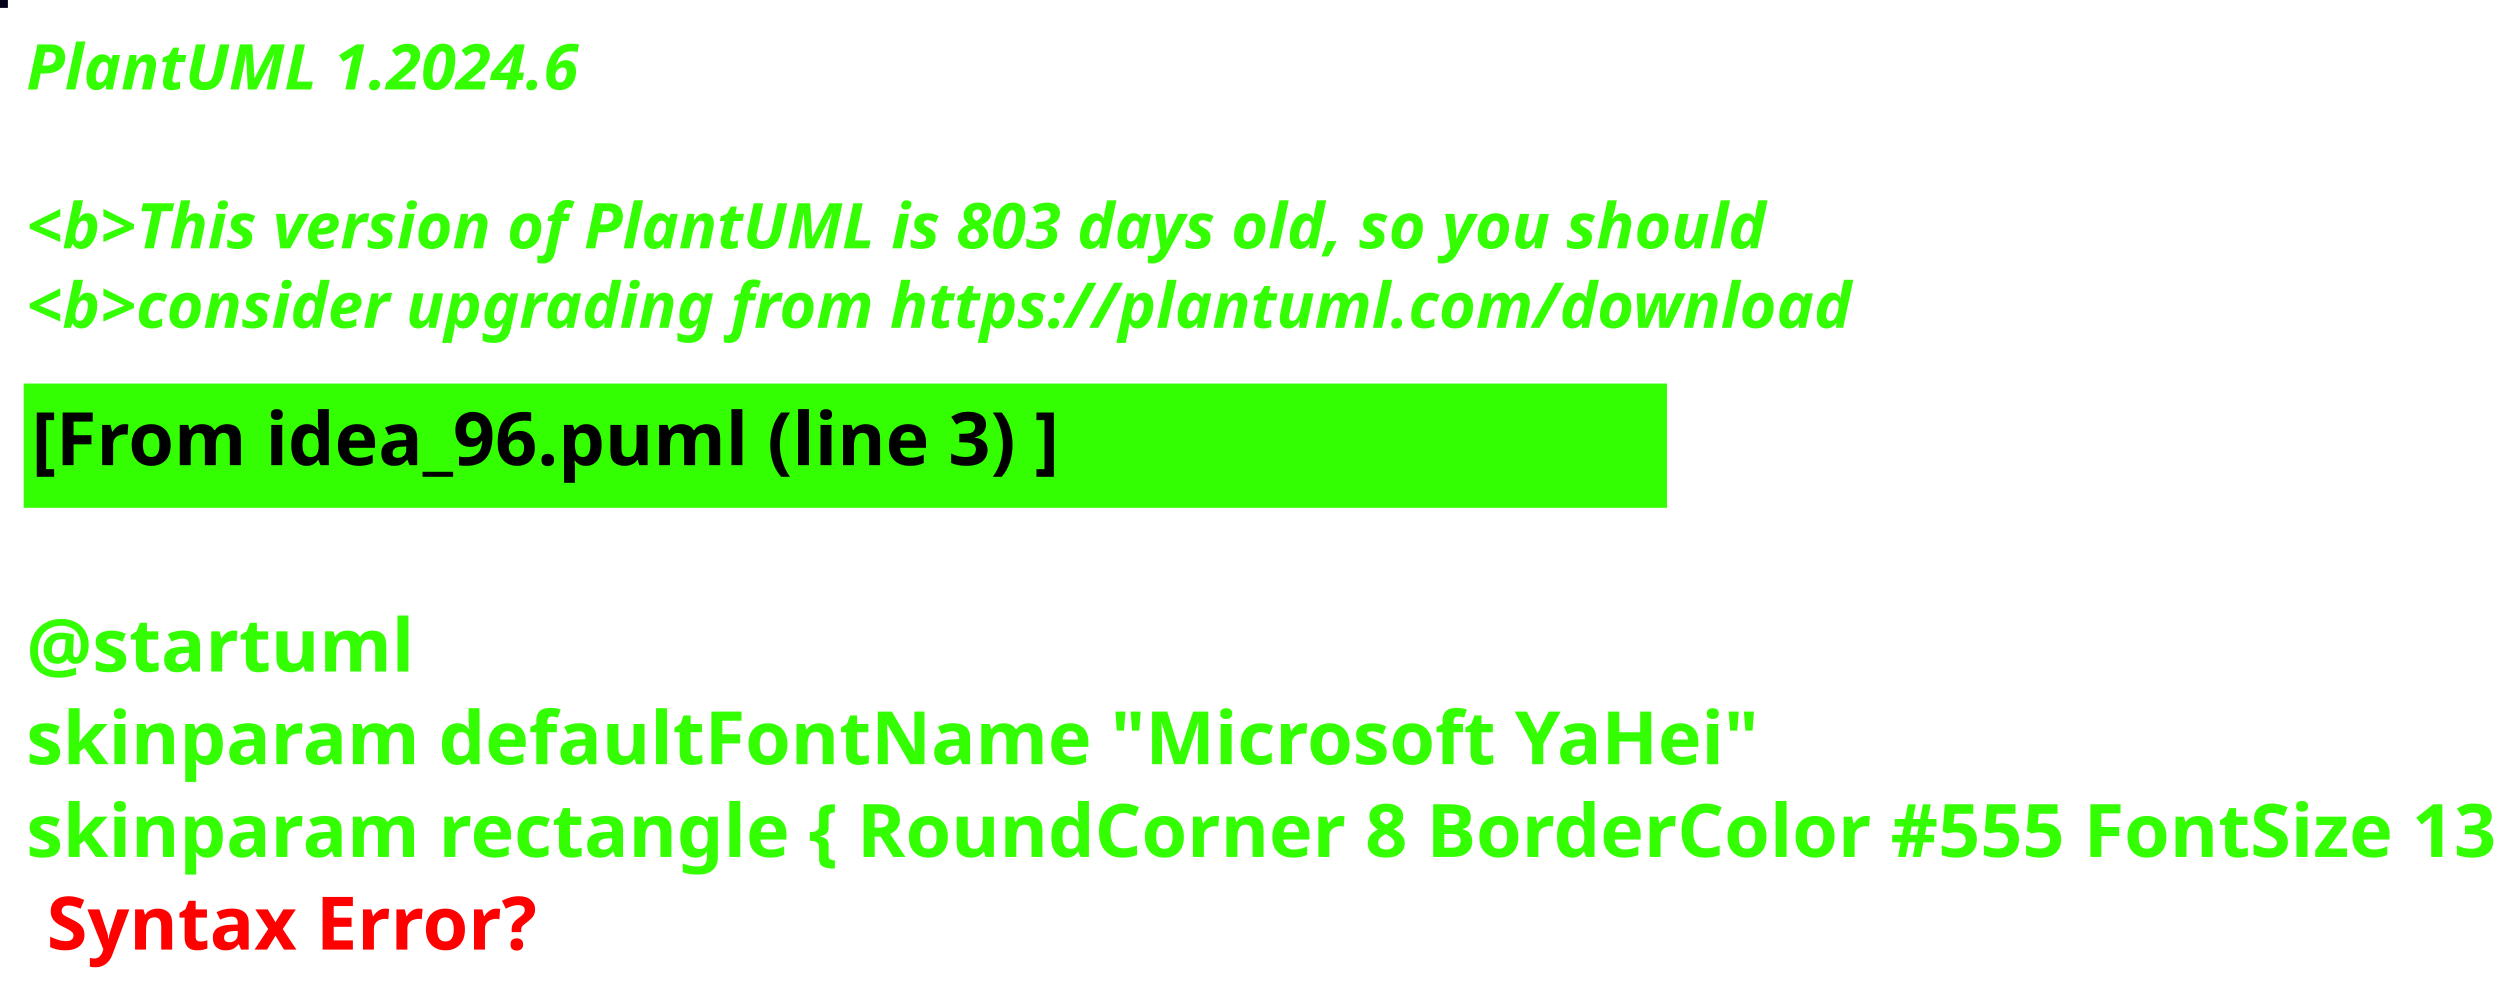
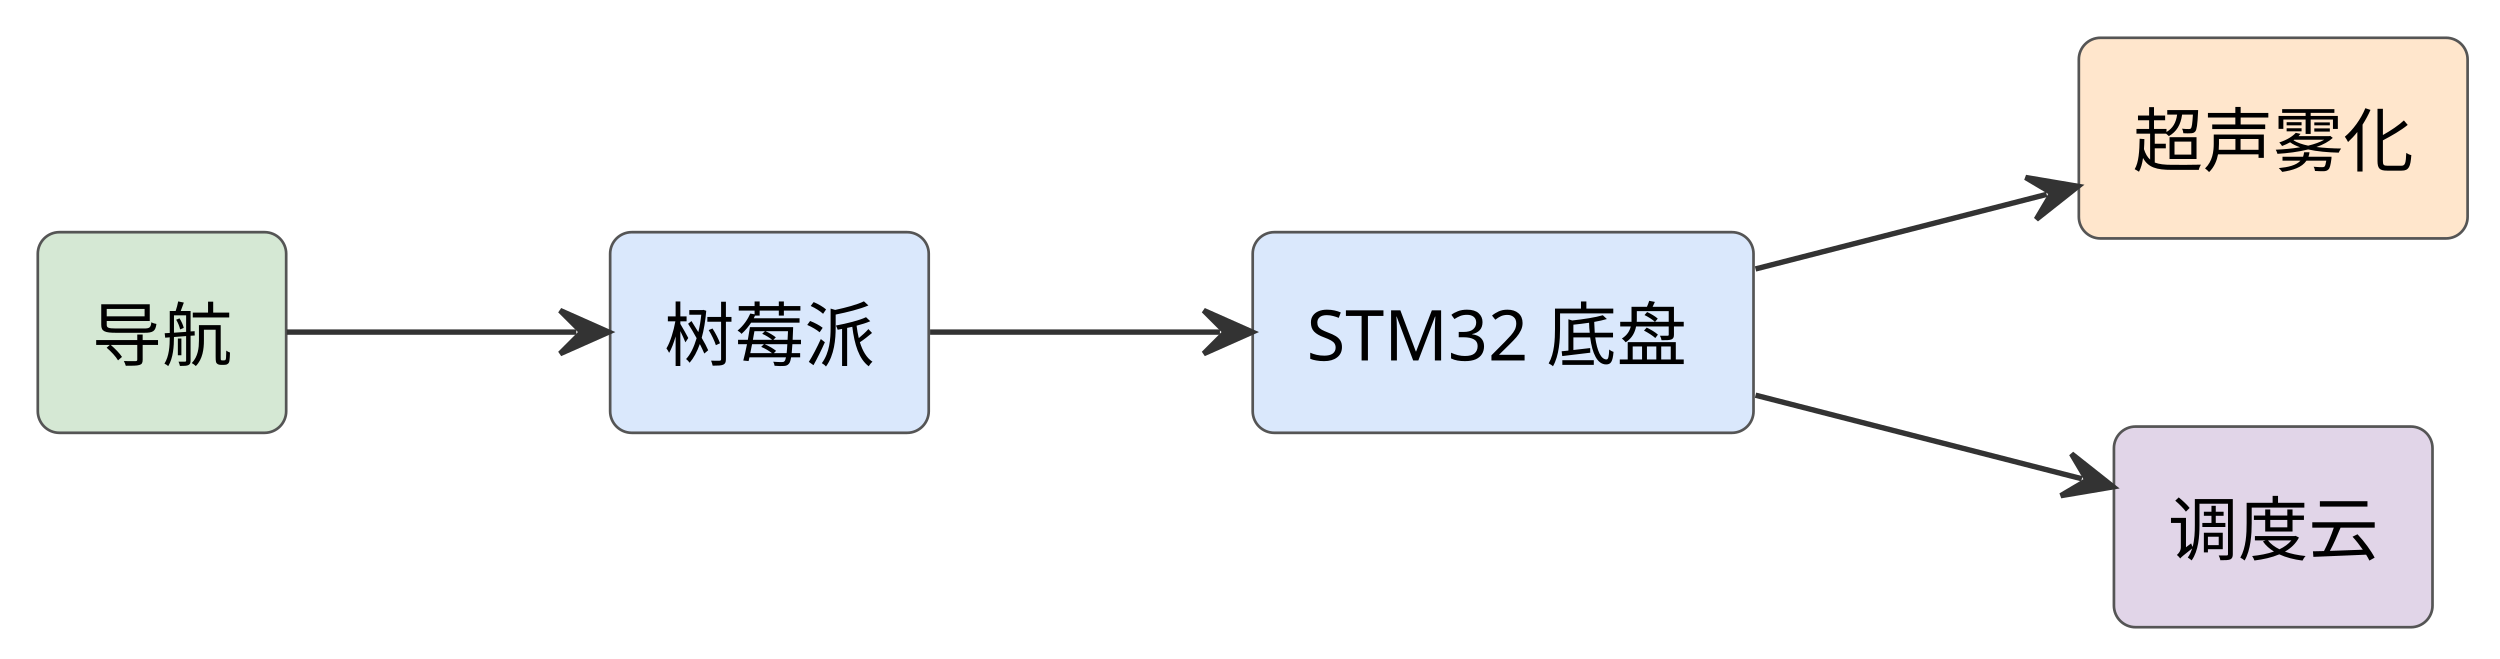
- <svg xmlns="http://www.w3.org/2000/svg" contentStyleType="text/css" height="191px" preserveAspectRatio="none" style="width:475px;height:191px;background:#000000;" version="1.1" viewBox="0 0 475 191" width="475px" zoomAndPan="magnify">
+ <svg xmlns="http://www.w3.org/2000/svg" contentStyleType="text/css" height="122px" preserveAspectRatio="none" style="width:463px;height:122px;background:#FFFFFF;" version="1.1" viewBox="0 0 463 122" width="463px" zoomAndPan="magnify">
  <defs />
  <g>
-     <rect fill="#05021D" height="1" style="stroke:#05021D;stroke-width:1.0;" width="1" x="0" y="0" />
-     <text fill="#33FF02" font-family="sans-serif" font-size="12" font-style="italic" font-weight="bold" lengthAdjust="spacing" textLength="105.375" x="5" y="17">PlantUML 1.2024.6</text>
-     <text fill="#33FF02" font-family="sans-serif" font-size="12" font-style="italic" font-weight="bold" lengthAdjust="spacing" textLength="3.334" x="5" y="32.094"> </text>
-     <text fill="#33FF02" font-family="sans-serif" font-size="12" font-style="italic" font-weight="bold" lengthAdjust="spacing" textLength="342.07" x="5" y="47.188">&lt;b&gt;This version of PlantUML is 803 days old, so you should</text>
-     <text fill="#33FF02" font-family="sans-serif" font-size="12" font-style="italic" font-weight="bold" lengthAdjust="spacing" textLength="344.01" x="5" y="62.281">&lt;b&gt;consider upgrading from https://plantuml.com/download</text>
-     <rect fill="#33FF02" height="22.609" style="stroke:#33FF02;stroke-width:1.0;" width="311.227" x="5" y="73.375" />
-     <text fill="#000000" font-family="sans-serif" font-size="14" font-weight="bold" lengthAdjust="spacing" textLength="189.814" x="6" y="88.375">[From idea_96.puml (line 3) ]</text>
-     <text fill="#33FF02" font-family="sans-serif" font-size="14" font-weight="bold" lengthAdjust="spacing" textLength="3.89" x="5" y="109.984"> </text>
-     <text fill="#33FF02" font-family="sans-serif" font-size="14" font-weight="bold" lengthAdjust="spacing" textLength="68.886" x="5" y="127.594">@startuml</text>
-     <text fill="#33FF02" font-family="sans-serif" font-size="14" font-weight="bold" lengthAdjust="spacing" textLength="311.227" x="5" y="145.203">skinparam defaultFontName "Microsoft YaHei"</text>
-     <text fill="#33FF02" font-family="sans-serif" font-size="14" font-weight="bold" lengthAdjust="spacing" text-decoration="wavy underline" textLength="463.682" x="5" y="162.812">skinparam rectangle { RoundCorner 8 BorderColor #555 FontSize 13 }</text>
-     <text fill="#FF0000" font-family="sans-serif" font-size="14" font-weight="bold" lengthAdjust="spacing" textLength="92.586" x="8.89" y="180.422">Syntax Error?</text>
+     <g id="elem_nav">
+       <rect fill="#D5E8D4" height="37.158" rx="4" ry="4" style="stroke:#555555;stroke-width:0.5;" width="46" x="7" y="43" />
+       <text fill="#000000" font-family="Microsoft YaHei" font-size="13" lengthAdjust="spacing" textLength="26" x="17" y="66.755">导航</text>
+     </g>
+     <g id="elem_pi">
+       <rect fill="#DAE8FC" height="37.158" rx="4" ry="4" style="stroke:#555555;stroke-width:0.5;" width="59" x="113" y="43" />
+       <text fill="#000000" font-family="Microsoft YaHei" font-size="13" lengthAdjust="spacing" textLength="39" x="123" y="66.755">树莓派</text>
+     </g>
+     <g id="elem_stm">
+       <rect fill="#DAE8FC" height="37.158" rx="4" ry="4" style="stroke:#555555;stroke-width:0.5;" width="92.751" x="232" y="43" />
+       <text fill="#000000" font-family="Microsoft YaHei" font-size="13" lengthAdjust="spacing" textLength="72.751" x="242" y="66.755">STM32 底盘</text>
+     </g>
+     <g id="elem_mist">
+       <rect fill="#FFE6CC" height="37.158" rx="4" ry="4" style="stroke:#555555;stroke-width:0.5;" width="72" x="385" y="7" />
+       <text fill="#000000" font-family="Microsoft YaHei" font-size="13" lengthAdjust="spacing" textLength="52" x="395" y="30.755">超声雾化</text>
+     </g>
+     <g id="elem_cloud">
+       <rect fill="#E1D5E8" height="37.158" rx="4" ry="4" style="stroke:#555555;stroke-width:0.5;" width="59" x="391.5" y="79" />
+       <text fill="#000000" font-family="Microsoft YaHei" font-size="13" lengthAdjust="spacing" textLength="39" x="401.5" y="102.755">调度云</text>
+     </g>
+     <g id="link_nav_pi">
+       <path d="M53.1,61.5 C70.23,61.5 88.11,61.5 106.73,61.5 " fill="none" id="nav-to-pi" style="stroke:#333333;stroke-width:1.0;" />
+       <polygon fill="#333333" points="112.73,61.5,103.73,57.5,107.73,61.5,103.73,65.5,112.73,61.5" style="stroke:#333333;stroke-width:1.0;" />
+     </g>
+     <g id="link_pi_stm">
+       <path d="M172.25,61.5 C189.63,61.5 206.17,61.5 225.93,61.5 " fill="none" id="pi-to-stm" style="stroke:#333333;stroke-width:1.0;" />
+       <polygon fill="#333333" points="231.93,61.5,222.93,57.5,226.93,61.5,222.93,65.5,231.93,61.5" style="stroke:#333333;stroke-width:1.0;" />
+     </g>
+     <g id="link_stm_mist">
+       <path d="M325.12,49.81 C344.51,44.84 360.947,40.628 379.037,35.998 " fill="none" id="stm-to-mist" style="stroke:#333333;stroke-width:1.0;" />
+       <polygon fill="#333333" points="384.85,34.51,375.139,32.867,380.006,35.75,377.123,40.617,384.85,34.51" style="stroke:#333333;stroke-width:1.0;" />
+     </g>
+     <g id="link_stm_cloud">
+       <path d="M325.12,73.19 C346.91,78.77 366.518,83.79 385.558,88.67 " fill="none" id="stm-to-cloud" style="stroke:#333333;stroke-width:1.0;" />
+       <polygon fill="#333333" points="391.37,90.16,383.645,84.051,386.527,88.919,381.659,91.8,391.37,90.16" style="stroke:#333333;stroke-width:1.0;" />
+     </g>
  </g>
</svg>
